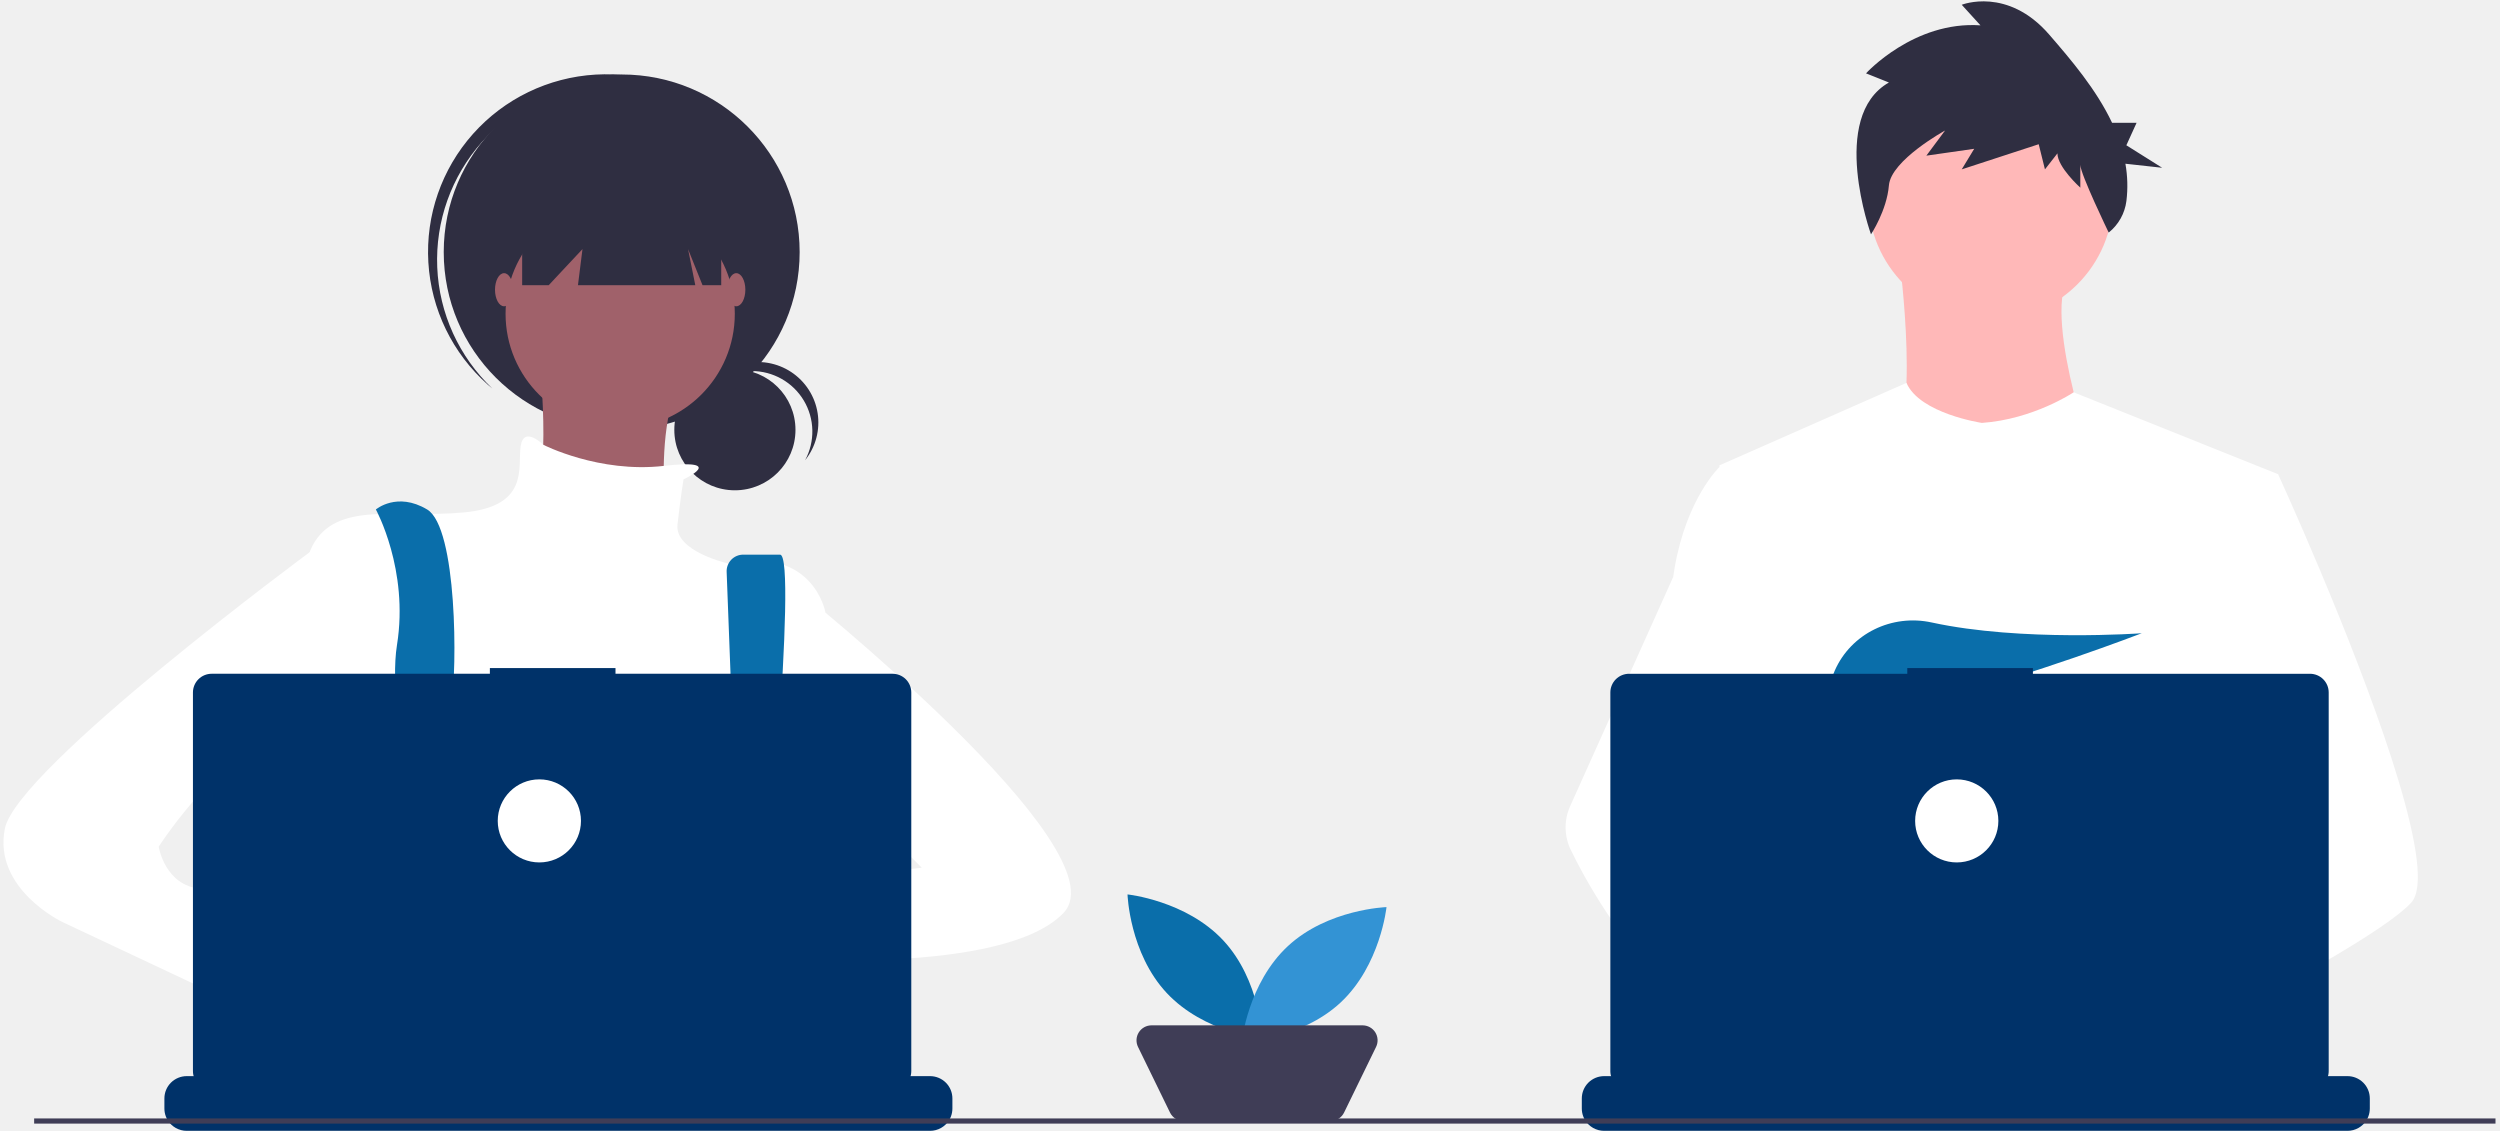
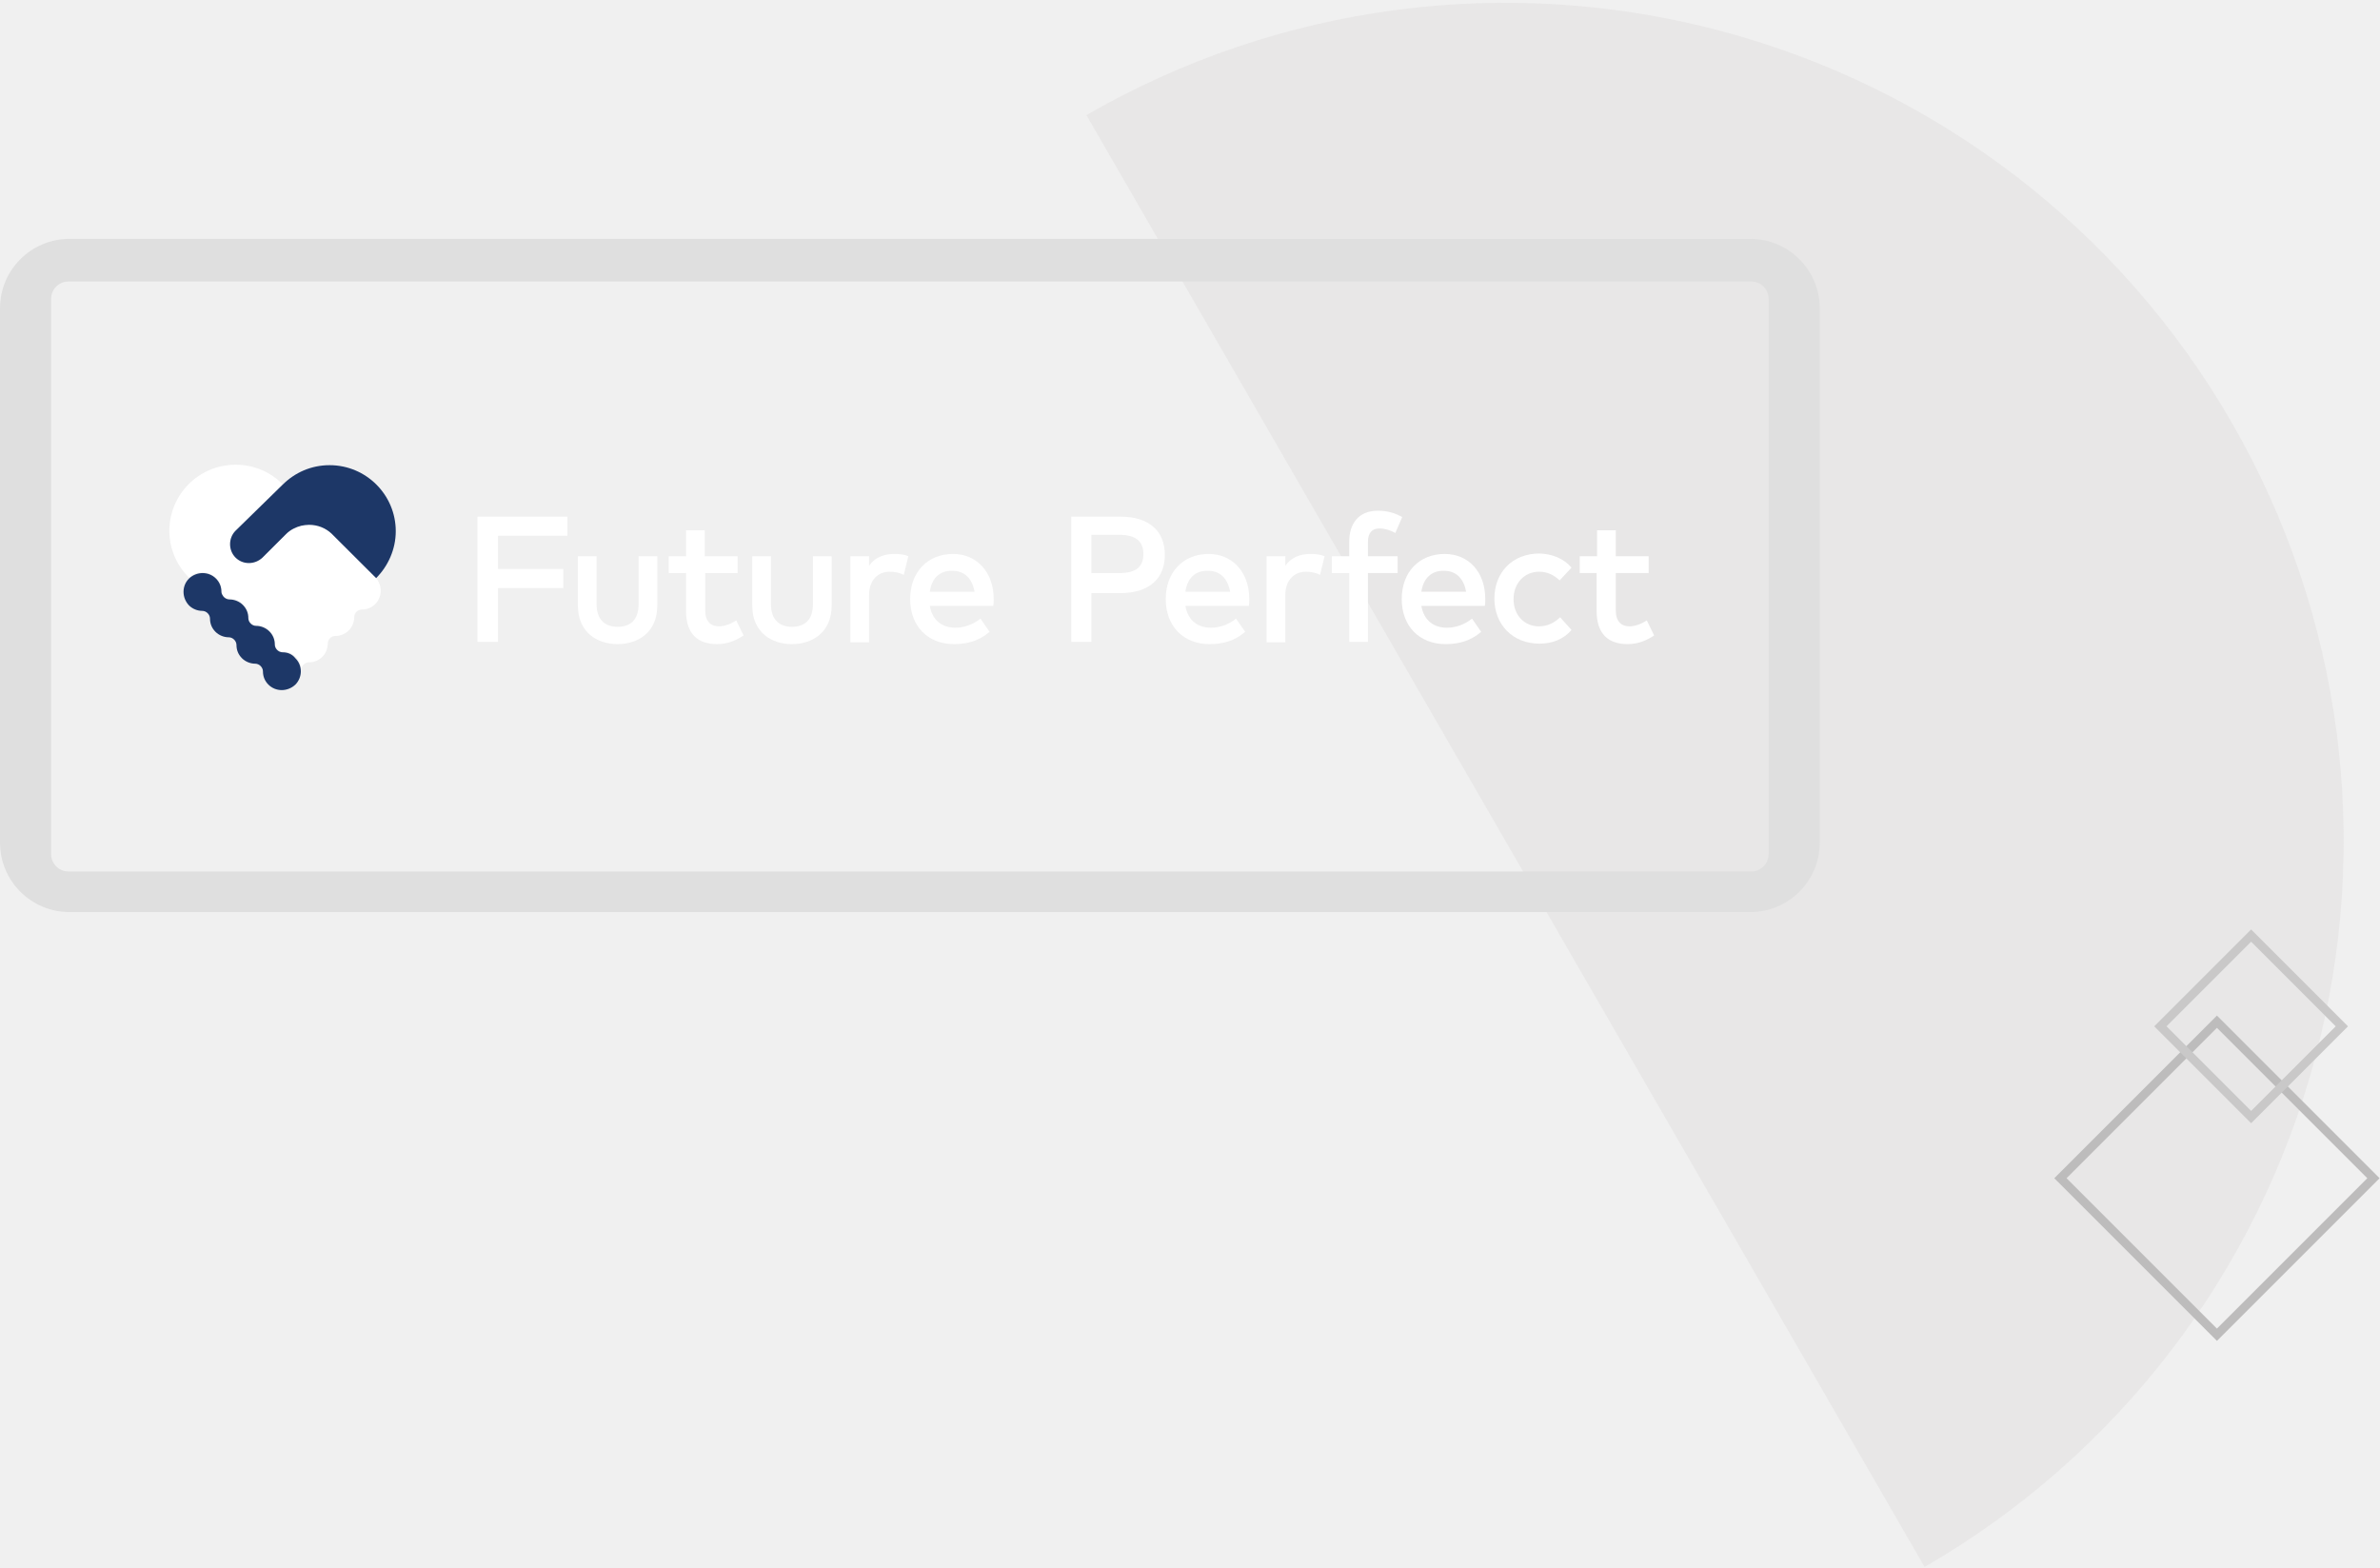
- <svg xmlns="http://www.w3.org/2000/svg" width="493" height="223" viewBox="0 0 493 223" fill="none">
-   <path d="M241.219 185.439C248.564 193.306 248.944 204.867 248.944 204.867C248.944 204.867 237.415 203.675 230.07 195.809C222.725 187.943 222.345 176.381 222.345 176.381C222.345 176.381 233.874 177.573 241.219 185.439Z" fill="#0A6EAA" />
-   <path d="M264.344 197.718C256.462 205.048 244.877 205.427 244.877 205.427C244.877 205.427 246.072 193.921 253.953 186.59C261.835 179.259 273.42 178.88 273.42 178.88C273.42 178.88 272.225 190.387 264.344 197.718Z" fill="#3393D4" />
-   <path d="M262.384 221.065H233.395C232.839 221.065 232.294 220.908 231.822 220.614C231.351 220.32 230.972 219.899 230.729 219.4L224.417 206.451C224.197 206 224.096 205.5 224.122 204.999C224.149 204.498 224.303 204.012 224.57 203.587C224.836 203.162 225.207 202.811 225.646 202.568C226.086 202.325 226.581 202.197 227.083 202.197H268.696C269.199 202.197 269.693 202.325 270.133 202.568C270.573 202.811 270.943 203.162 271.21 203.587C271.476 204.012 271.63 204.498 271.657 204.999C271.684 205.5 271.582 206 271.362 206.451L265.051 219.4C264.807 219.899 264.428 220.32 263.957 220.614C263.485 220.908 262.94 221.065 262.384 221.065Z" fill="#3F3D56" />
-   <path d="M392.574 63.147C405.905 63.147 416.712 52.361 416.712 39.056C416.712 25.751 405.905 14.965 392.574 14.965C379.243 14.965 368.436 25.751 368.436 39.056C368.436 52.361 379.243 63.147 392.574 63.147Z" fill="#FFB8B8" />
-   <path d="M374.56 51.102C374.56 51.102 379.108 85.317 372.112 89.158C365.115 92.999 413.741 93.348 413.741 93.348C413.741 93.348 402.896 63.671 407.794 54.593L374.56 51.102Z" fill="#FFB8B8" />
-   <path d="M449.246 93.521L445.202 111.899L436.651 150.783L436.395 152.912L433.444 177.564L431.481 193.941L430.165 204.942C422.163 209.047 416.362 211.881 416.362 211.881C416.362 211.881 415.863 209.385 415.059 206.191C409.443 207.871 399.051 210.659 390.244 211.216C393.451 214.784 394.925 218.135 392.926 220.608C386.893 228.065 361.985 212.445 353.274 206.62C353.071 208.014 352.994 209.424 353.044 210.833L346.377 205.716L347.037 193.941L348.15 174.02L349.548 149.037C349.107 147.967 348.738 146.869 348.442 145.751C346.4 138.504 343.922 124.034 342.022 111.899C340.492 102.133 339.343 93.881 339.1 92.125C339.067 91.896 339.051 91.778 339.051 91.778L375.956 75.502C378.578 81.573 390.825 83.398 390.825 83.398C400.971 82.7 408.924 77.36 408.924 77.36L449.246 93.521Z" fill="white" />
-   <path d="M419.162 204.9C419.162 204.9 417.6 205.434 415.059 206.19C409.443 207.871 399.051 210.659 390.244 211.216C382.662 211.701 376.254 210.535 375.083 205.598C374.58 203.475 375.293 201.728 376.845 200.294C381.48 196.005 393.586 194.469 403.187 193.941C405.898 193.794 408.406 193.725 410.494 193.699C414.039 193.653 416.363 193.725 416.363 193.725L416.418 193.941L419.162 204.9Z" fill="#FFB8B8" />
-   <path d="M372.493 16.269L367.979 14.465C367.979 14.465 377.416 4.096 390.545 4.998L386.853 0.941C386.853 0.941 395.879 -2.666 404.085 6.801C408.398 11.778 413.389 17.628 416.501 24.218H421.334L419.317 28.651L426.377 33.084L419.13 32.288C419.562 34.715 419.628 37.194 419.327 39.641C419.016 42.089 417.764 44.32 415.836 45.864C415.836 45.864 410.239 34.301 410.239 32.498V37.006C410.239 37.006 405.726 32.949 405.726 30.244L403.264 33.4L402.033 28.441L386.853 33.4L389.314 29.343L379.878 30.695L383.57 25.736C383.57 25.736 372.903 31.596 372.493 36.556C372.082 41.515 368.96 46.214 368.96 46.214C368.96 46.214 360.594 23.031 372.493 16.269Z" fill="#2F2E41" />
-   <path d="M475.484 178.014C473.025 180.674 466.933 184.68 459.547 189.018C456.8 190.63 453.875 192.291 450.892 193.942C443.772 197.883 436.318 201.788 430.166 204.943C422.164 209.048 416.364 211.881 416.364 211.881C416.364 211.881 415.865 209.385 415.061 206.191C413.984 201.916 412.362 196.389 410.672 193.942C410.613 193.857 410.554 193.778 410.495 193.699C410.002 193.054 409.507 192.677 409.018 192.677L433.445 177.565L444.002 171.032L436.396 152.913L426.858 130.183L432.615 111.9L438.402 93.521H449.247C449.247 93.521 452.838 101.344 457.43 112.253C458.116 113.885 458.825 115.585 459.547 117.341C468.994 140.274 480.772 172.297 475.484 178.014Z" fill="white" />
-   <path d="M392.925 220.608C386.892 228.065 361.985 212.445 353.274 206.62C351.376 205.352 350.247 204.549 350.247 204.549L358.217 193.941L360.741 190.583C360.741 190.583 362.999 191.779 366.338 193.725C366.459 193.797 366.581 193.869 366.705 193.941C369.584 195.629 373.198 197.833 376.845 200.294C381.877 203.691 386.964 207.567 390.244 211.216C393.451 214.784 394.924 218.135 392.925 220.608Z" fill="#FFB8B8" />
-   <path d="M366.339 193.725C365.448 193.722 364.558 193.794 363.68 193.941C356.133 195.235 353.908 202.053 353.274 206.62C353.072 208.014 352.995 209.424 353.045 210.833L346.378 205.715L343.949 203.851C338.103 201.817 332.894 198.203 328.377 193.941C324.459 190.178 320.944 186.018 317.89 181.528C314.847 177.103 312.135 172.46 309.776 167.638C309.117 166.292 308.763 164.818 308.739 163.321C308.714 161.824 309.02 160.339 309.634 158.973L317.89 140.611L329.956 113.773C330.045 113.134 330.142 112.51 330.248 111.899C332.641 98.205 339.052 92.125 339.052 92.125H343.949L347.225 111.899L351.295 136.466L348.443 145.751L341.852 167.192L348.151 174.02L366.339 193.725Z" fill="white" />
-   <path d="M371.881 134.262L376.068 139.137C377.624 138.841 379.248 138.494 380.921 138.103L379.719 134.262L382.659 137.686C400.383 133.335 422.352 124.876 422.352 124.876C422.352 124.876 398.634 126.612 380.925 122.751C373.09 121.042 365.028 124.919 361.813 132.252C359.944 136.514 360.237 140.207 366.866 140.207C369.105 140.169 371.339 139.959 373.546 139.58L371.881 134.262Z" fill="#0A6EAA" />
-   <path d="M467.326 216.612V218.6C467.327 219.146 467.226 219.687 467.027 220.196C466.939 220.423 466.833 220.642 466.709 220.851C466.318 221.506 465.762 222.049 465.098 222.426C464.433 222.803 463.682 223.001 462.918 223H316.34C315.576 223.001 314.824 222.803 314.16 222.426C313.495 222.049 312.94 221.506 312.549 220.851C312.425 220.642 312.319 220.423 312.23 220.196C312.032 219.687 311.931 219.146 311.932 218.6V216.612C311.931 216.034 312.045 215.462 312.267 214.928C312.488 214.394 312.813 213.909 313.222 213.5C313.632 213.092 314.118 212.768 314.653 212.547C315.188 212.326 315.761 212.212 316.34 212.212H324.789V211.285C324.789 211.261 324.794 211.237 324.803 211.215C324.812 211.192 324.826 211.172 324.843 211.155C324.86 211.138 324.88 211.125 324.902 211.115C324.925 211.106 324.949 211.102 324.973 211.102H329.381C329.405 211.102 329.429 211.106 329.452 211.115C329.474 211.125 329.494 211.138 329.511 211.155C329.528 211.172 329.542 211.192 329.551 211.215C329.56 211.237 329.565 211.261 329.565 211.285V212.212H332.319V211.285C332.319 211.261 332.324 211.237 332.333 211.215C332.342 211.192 332.356 211.172 332.373 211.155C332.39 211.138 332.41 211.125 332.432 211.115C332.455 211.106 332.479 211.102 332.503 211.102H336.911C336.935 211.102 336.959 211.106 336.981 211.115C337.004 211.125 337.024 211.138 337.041 211.155C337.058 211.172 337.072 211.192 337.081 211.215C337.09 211.237 337.095 211.261 337.095 211.285V212.212H339.852V211.285C339.852 211.261 339.857 211.237 339.866 211.215C339.875 211.192 339.889 211.172 339.906 211.155C339.923 211.138 339.943 211.125 339.966 211.115C339.988 211.106 340.012 211.102 340.036 211.102H344.444C344.468 211.102 344.492 211.106 344.515 211.115C344.537 211.125 344.557 211.138 344.574 211.155C344.591 211.172 344.605 211.192 344.614 211.215C344.623 211.237 344.628 211.261 344.628 211.285V212.212H347.382V211.285C347.382 211.261 347.387 211.237 347.396 211.215C347.405 211.192 347.419 211.172 347.436 211.155C347.453 211.138 347.473 211.125 347.495 211.115C347.518 211.106 347.542 211.102 347.566 211.102H351.974C351.998 211.102 352.022 211.106 352.045 211.115C352.067 211.125 352.087 211.138 352.104 211.155C352.121 211.172 352.135 211.192 352.144 211.215C352.153 211.237 352.158 211.261 352.158 211.285V212.212H354.912V211.285C354.912 211.261 354.917 211.237 354.926 211.215C354.935 211.192 354.949 211.172 354.966 211.155C354.983 211.138 355.003 211.125 355.025 211.115C355.048 211.106 355.072 211.102 355.096 211.102H359.504C359.528 211.102 359.552 211.106 359.575 211.115C359.597 211.125 359.617 211.138 359.634 211.155C359.651 211.172 359.665 211.192 359.674 211.215C359.683 211.237 359.688 211.261 359.688 211.285V212.212H362.445V211.285C362.445 211.261 362.45 211.237 362.459 211.215C362.468 211.192 362.482 211.172 362.499 211.155C362.516 211.138 362.536 211.125 362.559 211.115C362.581 211.106 362.605 211.102 362.629 211.102H367.037C367.061 211.102 367.085 211.106 367.108 211.115C367.13 211.125 367.15 211.138 367.167 211.155C367.184 211.172 367.198 211.192 367.207 211.215C367.216 211.237 367.221 211.261 367.221 211.285V212.212H369.975V211.285C369.975 211.261 369.98 211.237 369.989 211.215C369.998 211.192 370.012 211.172 370.029 211.155C370.046 211.138 370.066 211.125 370.089 211.115C370.111 211.106 370.135 211.102 370.159 211.102H404.69C404.714 211.102 404.738 211.106 404.761 211.115C404.783 211.125 404.803 211.138 404.82 211.155C404.837 211.172 404.851 211.192 404.86 211.215C404.869 211.237 404.874 211.261 404.874 211.285V212.212H407.631V211.285C407.631 211.261 407.636 211.237 407.645 211.215C407.654 211.192 407.668 211.172 407.685 211.155C407.702 211.138 407.722 211.125 407.745 211.115C407.767 211.106 407.791 211.102 407.815 211.102H412.223C412.272 211.102 412.319 211.122 412.353 211.156C412.387 211.19 412.407 211.236 412.407 211.285V212.212H415.161V211.285C415.161 211.261 415.166 211.237 415.175 211.215C415.184 211.192 415.198 211.172 415.215 211.155C415.232 211.138 415.252 211.125 415.275 211.115C415.297 211.106 415.321 211.102 415.345 211.102H419.753C419.778 211.102 419.801 211.106 419.824 211.115C419.846 211.125 419.866 211.138 419.883 211.155C419.901 211.172 419.914 211.192 419.923 211.215C419.933 211.237 419.937 211.261 419.937 211.285V212.212H422.691V211.285C422.691 211.261 422.696 211.237 422.705 211.215C422.714 211.192 422.728 211.172 422.745 211.155C422.762 211.138 422.782 211.125 422.805 211.115C422.827 211.106 422.851 211.102 422.875 211.102H427.283C427.307 211.102 427.331 211.106 427.354 211.115C427.376 211.125 427.396 211.138 427.413 211.155C427.43 211.172 427.444 211.192 427.453 211.215C427.462 211.237 427.467 211.261 427.467 211.285V212.212H430.224V211.285C430.224 211.261 430.229 211.237 430.238 211.215C430.248 211.192 430.261 211.172 430.278 211.155C430.295 211.138 430.315 211.125 430.338 211.115C430.36 211.106 430.384 211.102 430.408 211.102H434.817C434.865 211.102 434.911 211.122 434.945 211.156C434.978 211.191 434.997 211.237 434.997 211.285V212.212H437.754V211.285C437.754 211.261 437.759 211.237 437.768 211.215C437.777 211.192 437.791 211.172 437.808 211.155C437.825 211.138 437.845 211.125 437.868 211.115C437.89 211.106 437.914 211.102 437.938 211.102H442.346C442.371 211.102 442.395 211.106 442.417 211.115C442.439 211.125 442.459 211.138 442.477 211.155C442.494 211.172 442.507 211.192 442.516 211.215C442.526 211.237 442.53 211.261 442.53 211.285V212.212H445.284V211.285C445.284 211.261 445.289 211.237 445.298 211.215C445.307 211.192 445.321 211.172 445.338 211.155C445.355 211.138 445.375 211.125 445.398 211.115C445.42 211.106 445.444 211.102 445.468 211.102H449.876C449.901 211.102 449.924 211.106 449.947 211.115C449.969 211.125 449.989 211.138 450.006 211.155C450.024 211.172 450.037 211.192 450.046 211.215C450.056 211.237 450.06 211.261 450.06 211.285V212.212H462.918C463.497 212.212 464.07 212.326 464.605 212.547C465.14 212.768 465.626 213.092 466.035 213.5C466.444 213.909 466.769 214.394 466.991 214.928C467.212 215.462 467.326 216.034 467.326 216.612Z" fill="#003269" />
-   <path d="M455.523 132.867H400.889V131.743H376.116V132.867H321.257C320.772 132.867 320.291 132.962 319.843 133.147C319.394 133.333 318.987 133.604 318.644 133.947C318.301 134.289 318.029 134.696 317.843 135.143C317.657 135.591 317.562 136.071 317.562 136.555V211.22C317.562 212.198 317.951 213.136 318.644 213.828C319.337 214.52 320.277 214.908 321.257 214.908H455.523C456.503 214.908 457.443 214.52 458.137 213.828C458.83 213.136 459.219 212.198 459.219 211.22V136.555C459.219 136.071 459.123 135.591 458.938 135.143C458.752 134.696 458.48 134.289 458.137 133.947C457.793 133.604 457.386 133.333 456.938 133.147C456.489 132.962 456.009 132.867 455.523 132.867Z" fill="#003269" />
-   <path d="M385.871 170.072C390.403 170.072 394.077 166.405 394.077 161.882C394.077 157.359 390.403 153.692 385.871 153.692C381.339 153.692 377.665 157.359 377.665 161.882C377.665 166.405 381.339 170.072 385.871 170.072Z" fill="white" />
-   <path d="M144.921 96.687C151.519 96.687 156.868 91.349 156.868 84.764C156.868 78.179 151.519 72.84 144.921 72.84C138.323 72.84 132.975 78.179 132.975 84.764C132.975 91.349 138.323 96.687 144.921 96.687Z" fill="#2F2E41" />
-   <path d="M148.25 73.169C150.317 73.169 152.35 73.705 154.147 74.723C155.945 75.742 157.448 77.209 158.508 78.981C159.567 80.753 160.148 82.769 160.194 84.832C160.239 86.895 159.747 88.934 158.767 90.751C159.802 89.457 160.557 87.963 160.982 86.362C161.407 84.762 161.493 83.091 161.235 81.455C160.977 79.82 160.381 78.255 159.484 76.863C158.587 75.47 157.409 74.279 156.025 73.365C154.642 72.452 153.082 71.837 151.447 71.558C149.812 71.279 148.136 71.343 146.527 71.747C144.918 72.15 143.411 72.883 142.102 73.9C140.793 74.917 139.71 76.195 138.923 77.652C140.04 76.253 141.458 75.123 143.073 74.347C144.688 73.57 146.457 73.168 148.25 73.169Z" fill="#2F2E41" />
-   <path d="M122.598 84.739C141.979 84.739 157.691 69.057 157.691 49.714C157.691 30.37 141.979 14.688 122.598 14.688C103.216 14.688 87.504 30.37 87.504 49.714C87.504 69.057 103.216 84.739 122.598 84.739Z" fill="#2F2E41" />
-   <path d="M95.054 27.982C101.101 21.195 109.554 17.018 118.628 16.332C127.702 15.647 136.688 18.508 143.689 24.309C143.402 24.037 143.118 23.763 142.82 23.498C135.864 17.326 126.737 14.165 117.445 14.71C108.154 15.255 99.46 19.462 93.276 26.404C87.092 33.347 83.925 42.457 84.471 51.73C85.017 61.003 89.232 69.68 96.188 75.852C96.486 76.116 96.793 76.366 97.097 76.618C90.504 70.358 86.605 61.787 86.224 52.712C85.843 43.638 89.009 34.77 95.054 27.982Z" fill="#2F2E41" />
-   <path d="M122.3 84.442C134.783 84.442 144.903 74.342 144.903 61.883C144.903 49.425 134.783 39.325 122.3 39.325C109.817 39.325 99.698 49.425 99.698 61.883C99.698 74.342 109.817 84.442 122.3 84.442Z" fill="#A0616A" />
-   <path d="M106.24 69.007C106.24 69.007 109.214 96.314 104.456 99.283C99.698 102.251 131.817 106.406 131.817 106.406C131.817 106.406 127.059 76.724 138.955 69.007L106.24 69.007Z" fill="#A0616A" />
-   <path d="M134.791 94.533C134.791 94.533 143.648 90.406 130.892 91.876C118.136 93.346 107.131 87.707 107.131 87.707C107.131 87.707 103.266 83.848 102.671 88.003C102.076 92.159 104.456 99.876 91.37 101.063C78.284 102.251 66.388 98.689 61.63 107.594C56.871 116.498 59.251 155.085 59.251 155.085C59.251 155.085 68.173 187.142 75.31 191.891C82.448 196.64 144.902 190.11 144.902 190.11L162.746 158.053V120.654C162.746 120.654 160.367 107.594 143.713 111.155C143.713 111.155 133.006 108.781 133.601 103.438C134.196 98.095 134.791 94.533 134.791 94.533Z" fill="white" />
-   <path d="M77.672 214.577C78.039 212.979 78.285 212.075 78.285 212.075L78.095 210.774L76.135 197.493L75.311 191.891C82.448 188.923 84.233 175.268 84.233 175.268L84.502 175.108L85.72 174.38V174.377L90.092 171.759L90.181 171.707L91.947 172.88L95.535 175.268C100.238 178.771 105.622 181.256 111.343 182.564C117.063 183.872 122.994 183.975 128.756 182.865C131.438 182.407 134.061 181.651 136.575 180.611L145.228 177.732L145.497 177.643L145.763 177.683L150.837 178.449L150.929 178.466L151.349 178.528L150.174 186.636L148.471 198.42C152.971 200.798 156.972 205.267 160.471 210.774C161.246 211.993 161.996 213.26 162.723 214.577C163.668 216.281 164.571 218.053 165.431 219.868C165.536 220.084 165.638 220.304 165.74 220.523C166.071 221.234 166.399 221.952 166.718 222.673H76.096C76.214 221.949 76.332 221.257 76.447 220.592C76.453 220.57 76.458 220.547 76.46 220.523C76.503 220.301 76.542 220.084 76.579 219.868C76.979 217.706 77.366 215.901 77.672 214.577Z" fill="#2F2E41" />
-   <path d="M74.122 100.47C74.122 100.47 80.665 112.343 78.286 127.184C75.906 142.025 85.423 178.831 85.423 178.831L92.561 177.05C92.561 177.05 87.803 146.181 88.992 139.057C90.182 131.933 90.182 104.032 84.234 100.47C78.286 96.908 74.122 100.47 74.122 100.47Z" fill="#0A6EAA" />
-   <path d="M143.296 112.808L145.796 178.534L150.554 181.502C150.554 181.502 157.395 109.375 153.826 109.375H146.564C146.12 109.375 145.681 109.465 145.273 109.639C144.865 109.814 144.497 110.07 144.192 110.391C143.886 110.712 143.649 111.092 143.495 111.508C143.341 111.923 143.273 112.366 143.296 112.808Z" fill="#0A6EAA" />
-   <path d="M88.694 177.347C90.337 177.347 91.668 176.018 91.668 174.379C91.668 172.74 90.337 171.411 88.694 171.411C87.052 171.411 85.72 172.74 85.72 174.379C85.72 176.018 87.052 177.347 88.694 177.347Z" fill="#3393D4" />
-   <path d="M148.173 180.315C149.816 180.315 151.147 178.986 151.147 177.347C151.147 175.708 149.816 174.379 148.173 174.379C146.531 174.379 145.199 175.708 145.199 177.347C145.199 178.986 146.531 180.315 148.173 180.315Z" fill="#3393D4" />
-   <path d="M102.969 33.685V56.243H108.203L114.865 49.12L113.973 56.243H137.111L135.683 49.12L138.538 56.243H142.226V33.685H102.969Z" fill="#2F2E41" />
-   <path d="M99.4 60.399C100.385 60.399 101.184 58.937 101.184 57.134C101.184 55.331 100.385 53.869 99.4 53.869C98.414 53.869 97.615 55.331 97.615 57.134C97.615 58.937 98.414 60.399 99.4 60.399Z" fill="#A0616A" />
-   <path d="M145.199 60.399C146.185 60.399 146.984 58.937 146.984 57.134C146.984 55.331 146.185 53.869 145.199 53.869C144.214 53.869 143.415 55.331 143.415 57.134C143.415 58.937 144.214 60.399 145.199 60.399Z" fill="#A0616A" />
-   <path d="M157.393 177.05C157.393 177.05 130.33 172.004 128.545 180.909C126.761 189.813 158.583 185.955 158.583 185.955L157.393 177.05Z" fill="#A0616A" />
-   <path d="M156.8 115.905C156.8 115.905 221.633 167.552 209.737 180.018C197.841 192.485 152.636 188.923 152.636 188.923L155.61 174.082L181.782 171.114L168.696 158.054L156.8 159.241V115.905Z" fill="white" />
-   <path d="M61.037 201.983L69.364 208.513C69.364 208.513 75.312 226.916 84.234 221.574C93.156 216.231 75.907 197.234 75.907 197.234L65.795 193.672L61.037 201.983Z" fill="#A0616A" />
-   <path d="M69.363 106.406L61.058 108.901C61.058 108.901 3.34 151.523 0.961 163.396C-1.419 175.269 12.262 181.799 12.262 181.799L64.01 206.139L69.363 191.891L44.976 179.425C44.976 179.425 46.76 175.863 39.623 175.269C32.485 174.675 31.296 166.958 31.296 166.958C31.296 166.958 45.571 144.993 53.303 149.742C61.036 154.492 63.415 158.053 63.415 158.053L69.363 106.406Z" fill="white" />
-   <path d="M187.813 216.612V218.6C187.814 219.146 187.712 219.687 187.514 220.196C187.426 220.423 187.319 220.642 187.196 220.851C186.804 221.506 186.249 222.049 185.585 222.426C184.92 222.803 184.169 223.001 183.404 223H36.827C36.062 223.001 35.311 222.803 34.647 222.426C33.982 222.049 33.427 221.506 33.036 220.851C32.912 220.642 32.805 220.423 32.717 220.196C32.519 219.687 32.417 219.146 32.419 218.6V216.612C32.418 216.034 32.532 215.462 32.754 214.928C32.975 214.394 33.3 213.909 33.709 213.5C34.119 213.092 34.605 212.768 35.14 212.547C35.675 212.326 36.248 212.212 36.827 212.212H45.276V211.285C45.276 211.261 45.281 211.237 45.29 211.215C45.299 211.192 45.312 211.172 45.33 211.155C45.347 211.138 45.367 211.125 45.389 211.115C45.411 211.106 45.435 211.102 45.46 211.102H49.868C49.892 211.102 49.916 211.106 49.938 211.115C49.961 211.125 49.981 211.138 49.998 211.155C50.015 211.172 50.029 211.192 50.038 211.215C50.047 211.237 50.052 211.261 50.052 211.285V212.212H52.806V211.285C52.806 211.261 52.81 211.237 52.82 211.215C52.829 211.192 52.842 211.172 52.859 211.155C52.877 211.138 52.897 211.125 52.919 211.115C52.941 211.106 52.965 211.102 52.989 211.102H57.398C57.422 211.102 57.446 211.106 57.468 211.115C57.491 211.125 57.511 211.138 57.528 211.155C57.545 211.172 57.559 211.192 57.568 211.215C57.577 211.237 57.582 211.261 57.582 211.285V212.212H60.339V211.285C60.339 211.261 60.344 211.237 60.353 211.215C60.362 211.192 60.376 211.172 60.393 211.155C60.41 211.138 60.43 211.125 60.452 211.115C60.475 211.106 60.499 211.102 60.523 211.102H64.931C64.955 211.102 64.979 211.106 65.001 211.115C65.024 211.125 65.044 211.138 65.061 211.155C65.078 211.172 65.092 211.192 65.101 211.215C65.11 211.237 65.115 211.261 65.115 211.285V212.212H67.869V211.285C67.869 211.261 67.874 211.237 67.883 211.215C67.892 211.192 67.906 211.172 67.923 211.155C67.94 211.138 67.96 211.125 67.982 211.115C68.005 211.106 68.029 211.102 68.053 211.102H72.461C72.485 211.102 72.509 211.106 72.531 211.115C72.554 211.125 72.574 211.138 72.591 211.155C72.608 211.172 72.622 211.192 72.631 211.215C72.64 211.237 72.645 211.261 72.645 211.285V212.212H75.399V211.285C75.399 211.261 75.403 211.237 75.413 211.215C75.422 211.192 75.436 211.172 75.453 211.155C75.47 211.138 75.49 211.125 75.512 211.115C75.534 211.106 75.558 211.102 75.583 211.102H79.991C80.015 211.102 80.039 211.106 80.061 211.115C80.084 211.125 80.104 211.138 80.121 211.155C80.138 211.172 80.152 211.192 80.161 211.215C80.17 211.237 80.175 211.261 80.175 211.285V212.212H82.932V211.285C82.932 211.261 82.937 211.237 82.946 211.215C82.955 211.192 82.969 211.172 82.986 211.155C83.003 211.138 83.023 211.125 83.045 211.115C83.068 211.106 83.092 211.102 83.116 211.102H87.524C87.548 211.102 87.572 211.106 87.594 211.115C87.617 211.125 87.637 211.138 87.654 211.155C87.671 211.172 87.685 211.192 87.694 211.215C87.703 211.237 87.708 211.261 87.708 211.285V212.212H90.462V211.285C90.462 211.261 90.467 211.237 90.476 211.215C90.485 211.192 90.499 211.172 90.516 211.155C90.533 211.138 90.553 211.125 90.575 211.115C90.598 211.106 90.622 211.102 90.646 211.102H125.177C125.201 211.102 125.225 211.106 125.247 211.115C125.27 211.125 125.29 211.138 125.307 211.155C125.324 211.172 125.338 211.192 125.347 211.215C125.356 211.237 125.361 211.261 125.361 211.285V212.212H128.118V211.285C128.118 211.261 128.123 211.237 128.132 211.215C128.141 211.192 128.155 211.172 128.172 211.155C128.189 211.138 128.209 211.125 128.232 211.115C128.254 211.106 128.278 211.102 128.302 211.102H132.71C132.759 211.102 132.805 211.122 132.84 211.156C132.874 211.19 132.894 211.236 132.894 211.285V212.212H135.648V211.285C135.648 211.261 135.653 211.237 135.662 211.215C135.671 211.192 135.685 211.172 135.702 211.155C135.719 211.138 135.739 211.125 135.761 211.115C135.784 211.106 135.808 211.102 135.832 211.102H140.24C140.264 211.102 140.288 211.106 140.311 211.115C140.333 211.125 140.353 211.138 140.37 211.155C140.387 211.172 140.401 211.192 140.41 211.215C140.419 211.237 140.424 211.261 140.424 211.285V212.212H143.178V211.285C143.178 211.261 143.183 211.237 143.192 211.215C143.201 211.192 143.215 211.172 143.232 211.155C143.249 211.138 143.269 211.125 143.291 211.115C143.314 211.106 143.338 211.102 143.362 211.102H147.77C147.794 211.102 147.818 211.106 147.841 211.115C147.863 211.125 147.883 211.138 147.9 211.155C147.917 211.172 147.931 211.192 147.94 211.215C147.949 211.237 147.954 211.261 147.954 211.285V212.212H150.711V211.285C150.711 211.261 150.716 211.237 150.725 211.215C150.734 211.192 150.748 211.172 150.765 211.155C150.782 211.138 150.802 211.125 150.825 211.115C150.847 211.106 150.871 211.102 150.895 211.102H155.303C155.352 211.102 155.398 211.122 155.431 211.156C155.465 211.191 155.484 211.237 155.484 211.285V212.212H158.241V211.285C158.241 211.261 158.246 211.237 158.255 211.215C158.264 211.192 158.278 211.172 158.295 211.155C158.312 211.138 158.332 211.125 158.355 211.115C158.377 211.106 158.401 211.102 158.425 211.102H162.833C162.857 211.102 162.881 211.106 162.904 211.115C162.926 211.125 162.946 211.138 162.963 211.155C162.98 211.172 162.994 211.192 163.003 211.215C163.012 211.237 163.017 211.261 163.017 211.285V212.212H165.771V211.285C165.771 211.261 165.776 211.237 165.785 211.215C165.794 211.192 165.808 211.172 165.825 211.155C165.842 211.138 165.862 211.125 165.884 211.115C165.907 211.106 165.931 211.102 165.955 211.102H170.363C170.387 211.102 170.411 211.106 170.434 211.115C170.456 211.125 170.476 211.138 170.493 211.155C170.51 211.172 170.524 211.192 170.533 211.215C170.542 211.237 170.547 211.261 170.547 211.285V212.212H183.404C183.983 212.212 184.557 212.326 185.092 212.547C185.626 212.768 186.112 213.092 186.522 213.5C186.931 213.909 187.256 214.394 187.477 214.928C187.699 215.462 187.813 216.034 187.813 216.612Z" fill="#003269" />
-   <path d="M176.01 132.865H121.376V131.741H96.603V132.865H41.744C40.764 132.865 39.824 133.253 39.131 133.945C38.438 134.637 38.048 135.575 38.048 136.553V211.218C38.048 212.196 38.438 213.134 39.131 213.826C39.824 214.518 40.764 214.906 41.744 214.906H176.01C176.99 214.906 177.93 214.518 178.623 213.826C179.316 213.134 179.706 212.196 179.706 211.218V136.553C179.706 135.575 179.316 134.637 178.623 133.945C177.93 133.253 176.99 132.865 176.01 132.865Z" fill="#003269" />
-   <path d="M106.36 170.071C110.893 170.071 114.567 166.404 114.567 161.881C114.567 157.357 110.893 153.69 106.36 153.69C101.828 153.69 98.154 157.357 98.154 161.881C98.154 166.404 101.828 170.071 106.36 170.071Z" fill="white" />
-   <path d="M492.111 220.555H6.734V221.575H492.111V220.555Z" fill="#3F3D56" />
+ <svg xmlns="http://www.w3.org/2000/svg" width="548" height="361" viewBox="0 0 548 361" fill="none">
+   <path d="M443.143 360.786C487.472 335.192 519.818 293.038 533.066 243.595C546.315 194.152 539.379 141.472 513.786 97.143C488.192 52.814 446.038 20.467 396.595 7.219C347.152 -6.029 294.472 0.907 250.143 26.5L346.643 193.643L443.143 360.786Z" fill="#D2D1D1" fill-opacity="0.28" />
+   <path d="M76.833 123.248C76.623 123.039 76.518 122.934 76.308 122.724C74.942 121.466 73.155 120.732 71.158 120.732C70.528 120.732 70.002 120.837 69.372 120.942C68.005 121.257 66.849 121.886 65.903 122.829C65.799 122.934 65.693 123.039 65.693 123.039L61.49 127.232L60.439 128.28C58.757 129.957 56.025 129.957 54.238 128.28C52.557 126.603 52.557 123.877 54.238 122.095L65.063 111.508C62.33 108.677 58.442 107 54.238 107C45.831 107 39 113.814 39 122.2C39 126.393 40.681 130.167 43.519 132.997C45.2 131.32 47.933 131.32 49.719 132.997C50.56 133.836 50.98 134.989 50.98 136.037C50.98 136.457 51.086 136.876 51.401 137.086C51.716 137.505 52.242 137.819 52.872 137.819C54.028 137.819 55.079 138.239 55.92 139.077C56.761 139.916 57.181 141.069 57.181 142.117C57.181 143.061 58.022 143.9 58.968 143.9C60.123 143.9 61.174 144.319 62.015 145.157C62.856 145.996 63.276 147.149 63.276 148.197C63.276 149.141 64.117 149.98 65.063 149.98C66.219 149.98 67.27 150.399 68.111 151.238C68.951 152.076 69.372 153.229 69.372 154.278C69.372 153.229 70.212 152.495 71.158 152.495C72.314 152.495 73.365 152.076 74.206 151.238C75.047 150.399 75.467 149.246 75.467 148.197C75.467 147.149 76.308 146.415 77.254 146.415C78.409 146.415 79.46 145.996 80.301 145.157C81.142 144.319 81.562 143.166 81.562 142.117C81.562 141.069 82.403 140.335 83.349 140.335C84.505 140.335 85.556 139.916 86.397 139.077C88.078 137.4 88.078 134.675 86.397 132.893L76.833 123.248Z" fill="white" />
+   <path d="M54.238 128.385C55.919 130.062 58.651 130.062 60.438 128.385L61.489 127.336L65.693 123.143C65.798 123.038 65.903 122.934 65.903 122.934C66.849 121.99 68.11 121.361 69.371 121.047C69.896 120.942 70.527 120.837 71.157 120.837C73.154 120.837 74.941 121.571 76.307 122.829C76.517 123.038 76.622 123.143 76.832 123.353L86.606 133.102C89.338 130.376 91.125 126.498 91.125 122.305C91.125 113.918 84.294 107.104 75.887 107.104C71.683 107.104 67.9 108.782 65.062 111.612L54.238 122.2C52.556 123.877 52.556 126.707 54.238 128.385Z" fill="#1D3767" />
+   <path d="M65.063 150.189C64.117 150.189 63.277 149.351 63.277 148.407C63.277 147.254 62.856 146.206 62.016 145.367C61.175 144.529 60.019 144.109 58.968 144.109C58.022 144.109 57.181 143.271 57.181 142.327C57.181 141.174 56.761 140.126 55.92 139.287C55.08 138.449 53.923 138.029 52.873 138.029C52.242 138.029 51.717 137.715 51.401 137.295C51.191 136.981 50.981 136.667 50.981 136.247C50.981 135.094 50.561 134.046 49.72 133.207C48.038 131.53 45.306 131.53 43.519 133.207C41.838 134.884 41.838 137.61 43.519 139.392C44.36 140.231 45.516 140.65 46.567 140.65C47.513 140.65 48.354 141.489 48.354 142.432C48.354 143.585 48.774 144.633 49.615 145.472C50.456 146.311 51.611 146.73 52.662 146.73C53.608 146.73 54.449 147.569 54.449 148.512C54.449 149.665 54.869 150.714 55.71 151.552C56.551 152.391 57.707 152.81 58.758 152.81C59.704 152.81 60.544 153.649 60.544 154.592C60.544 155.745 60.965 156.794 61.805 157.632C63.487 159.309 66.219 159.309 68.006 157.632C68.847 156.794 69.267 155.64 69.267 154.592C69.267 153.439 68.847 152.391 68.006 151.552C67.27 150.609 66.219 150.189 65.063 150.189Z" fill="#1D3767" />
+   <path d="M129.697 135.408H114.669V147.778H109.939V118.95H130.643V123.353H114.669V131.006H129.697V135.408Z" fill="white" />
+   <path d="M151.346 139.392C151.346 145.681 146.827 148.302 142.203 148.302C137.579 148.302 133.06 145.681 133.06 139.392V128.07H137.369V139.077C137.369 142.851 139.471 144.319 142.203 144.319C144.935 144.319 147.037 142.956 147.037 139.077V128.07H151.346V139.392V139.392Z" fill="white" />
+   <path d="M169.944 131.949H162.378V140.545C162.378 143.166 163.744 144.214 165.53 144.214C166.897 144.214 168.368 143.585 169.524 142.851L171.205 146.31C169.629 147.359 167.632 148.302 165.11 148.302C160.591 148.302 157.964 145.891 157.964 140.65V131.949H153.97V128.07H157.964V122.095H162.272V128.07H169.839V131.949H169.944Z" fill="white" />
+   <path d="M191.489 139.392C191.489 145.681 186.97 148.302 182.346 148.302C177.722 148.302 173.203 145.681 173.203 139.392V128.07H177.512V139.077C177.512 142.851 179.614 144.319 182.346 144.319C185.078 144.319 187.18 142.956 187.18 139.077V128.07H191.489V139.392Z" fill="white" />
+   <path d="M209.145 128.07L208.094 132.368C207.149 131.844 205.887 131.634 204.837 131.634C202.104 131.634 200.107 133.626 200.107 136.981V147.883H195.799V128.07H200.107V130.272C201.368 128.385 203.47 127.546 205.887 127.546C207.149 127.546 208.199 127.651 209.145 128.07Z" fill="white" />
+   <path d="M228.8 137.924C228.8 138.448 228.8 139.077 228.695 139.497H214.087C214.717 143.061 217.135 144.528 219.972 144.528C221.969 144.528 224.071 143.795 225.752 142.432L227.854 145.472C225.437 147.568 222.704 148.302 219.657 148.302C213.666 148.302 209.568 144.214 209.568 137.924C209.568 131.739 213.561 127.546 219.447 127.546C224.911 127.546 228.8 131.739 228.8 137.924ZM214.087 136.247H224.386C223.86 133.207 222.074 131.425 219.341 131.425C216.189 131.32 214.507 133.312 214.087 136.247Z" fill="white" />
+   <path d="M251.287 136.457V147.778H246.663V118.95H257.907C264.633 118.95 268.206 122.305 268.206 127.756C268.206 133.207 264.633 136.562 257.907 136.562H251.287V136.457ZM251.287 123.248V131.949H257.697C261.481 131.949 263.267 130.586 263.267 127.546C263.267 124.611 261.481 123.143 257.697 123.143H251.287V123.248Z" fill="white" />
+   <path d="M287.649 137.924C287.649 138.448 287.649 139.077 287.544 139.497H272.936C273.567 143.061 275.984 144.528 278.822 144.528C280.818 144.528 282.92 143.795 284.602 142.432L286.704 145.472C284.286 147.568 281.554 148.302 278.506 148.302C272.516 148.302 268.417 144.214 268.417 137.924C268.417 131.739 272.411 127.546 278.296 127.546C283.761 127.546 287.649 131.739 287.649 137.924ZM272.936 136.247H283.235C282.71 133.207 280.923 131.425 278.191 131.425C275.038 131.32 273.357 133.312 272.936 136.247Z" fill="white" />
+   <path d="M304.989 128.07L303.938 132.368C302.992 131.844 301.731 131.634 300.68 131.634C297.947 131.634 295.951 133.626 295.951 136.981V147.883H291.642V128.07H295.951V130.272C297.212 128.385 299.314 127.546 301.731 127.546C302.992 127.546 303.938 127.651 304.989 128.07Z" fill="white" />
+   <path d="M321.804 131.949H314.973V147.778H310.664V131.949H306.671V128.07H310.664V124.716C310.664 120.732 312.661 117.587 317.285 117.587C319.597 117.587 321.384 118.216 322.855 119.055L321.278 122.724C320.228 122.095 318.861 121.676 317.6 121.676C315.919 121.676 314.973 122.724 314.973 124.716V128.07H321.804V131.949Z" fill="white" />
+   <path d="M341.985 137.924C341.985 138.448 341.985 139.077 341.879 139.497H327.272C327.902 143.061 330.319 144.528 333.157 144.528C335.154 144.528 337.255 143.795 338.937 142.432L341.039 145.472C338.622 147.568 335.889 148.302 332.842 148.302C326.851 148.302 322.753 144.214 322.753 137.924C322.753 131.739 326.746 127.546 332.631 127.546C338.201 127.546 341.985 131.739 341.985 137.924ZM327.272 136.247H337.571C337.045 133.207 335.259 131.425 332.526 131.425C329.479 131.32 327.692 133.312 327.272 136.247Z" fill="white" />
+   <path d="M361.847 130.691L359.115 133.626C357.748 132.368 356.277 131.634 354.385 131.634C351.023 131.634 348.5 134.255 348.5 137.924C348.5 141.698 351.023 144.214 354.385 144.214C356.277 144.214 357.959 143.375 359.22 142.117L361.847 145.052C360.06 147.149 357.433 148.197 354.491 148.197C348.185 148.197 344.086 143.69 344.086 137.819C344.086 131.844 348.185 127.441 354.491 127.441C357.433 127.546 360.06 128.594 361.847 130.691Z" fill="white" />
+   <path d="M379.605 131.949H372.038V140.545C372.038 143.166 373.405 144.214 375.191 144.214C376.557 144.214 378.029 143.585 379.185 142.851L380.866 146.31C379.29 147.359 377.293 148.302 374.771 148.302C370.252 148.302 367.625 145.891 367.625 140.65V131.949H363.736V128.07H367.73V122.095H372.038V128.07H379.605V131.949Z" fill="white" />
+   <path fill-rule="evenodd" clip-rule="evenodd" d="M16 55C7.163 55 0 62.163 0 71V194C0 202.837 7.163 210 16 210H403C411.837 210 419 202.837 419 194V71C419 62.163 411.837 55 403 55H16ZM15.77 64.811C13.56 64.811 11.77 66.602 11.77 68.811V196.654C11.77 198.863 13.56 200.654 15.77 200.654H403.23C405.439 200.654 407.23 198.863 407.23 196.654V68.811C407.23 66.602 405.439 64.811 403.23 64.811H15.77Z" fill="#DFDFDF" />
+   <rect y="1.414" width="50.966" height="50.966" transform="matrix(-0.707107 0.707107 0.707107 0.707107 509.453 234.239)" stroke="#BDBCBC" stroke-width="2" />
+   <rect y="1.414" width="29.544" height="29.544" transform="matrix(-0.707107 0.707107 0.707107 0.707107 517.325 214.414)" stroke="#C9C8C8" stroke-width="2" />
</svg>
